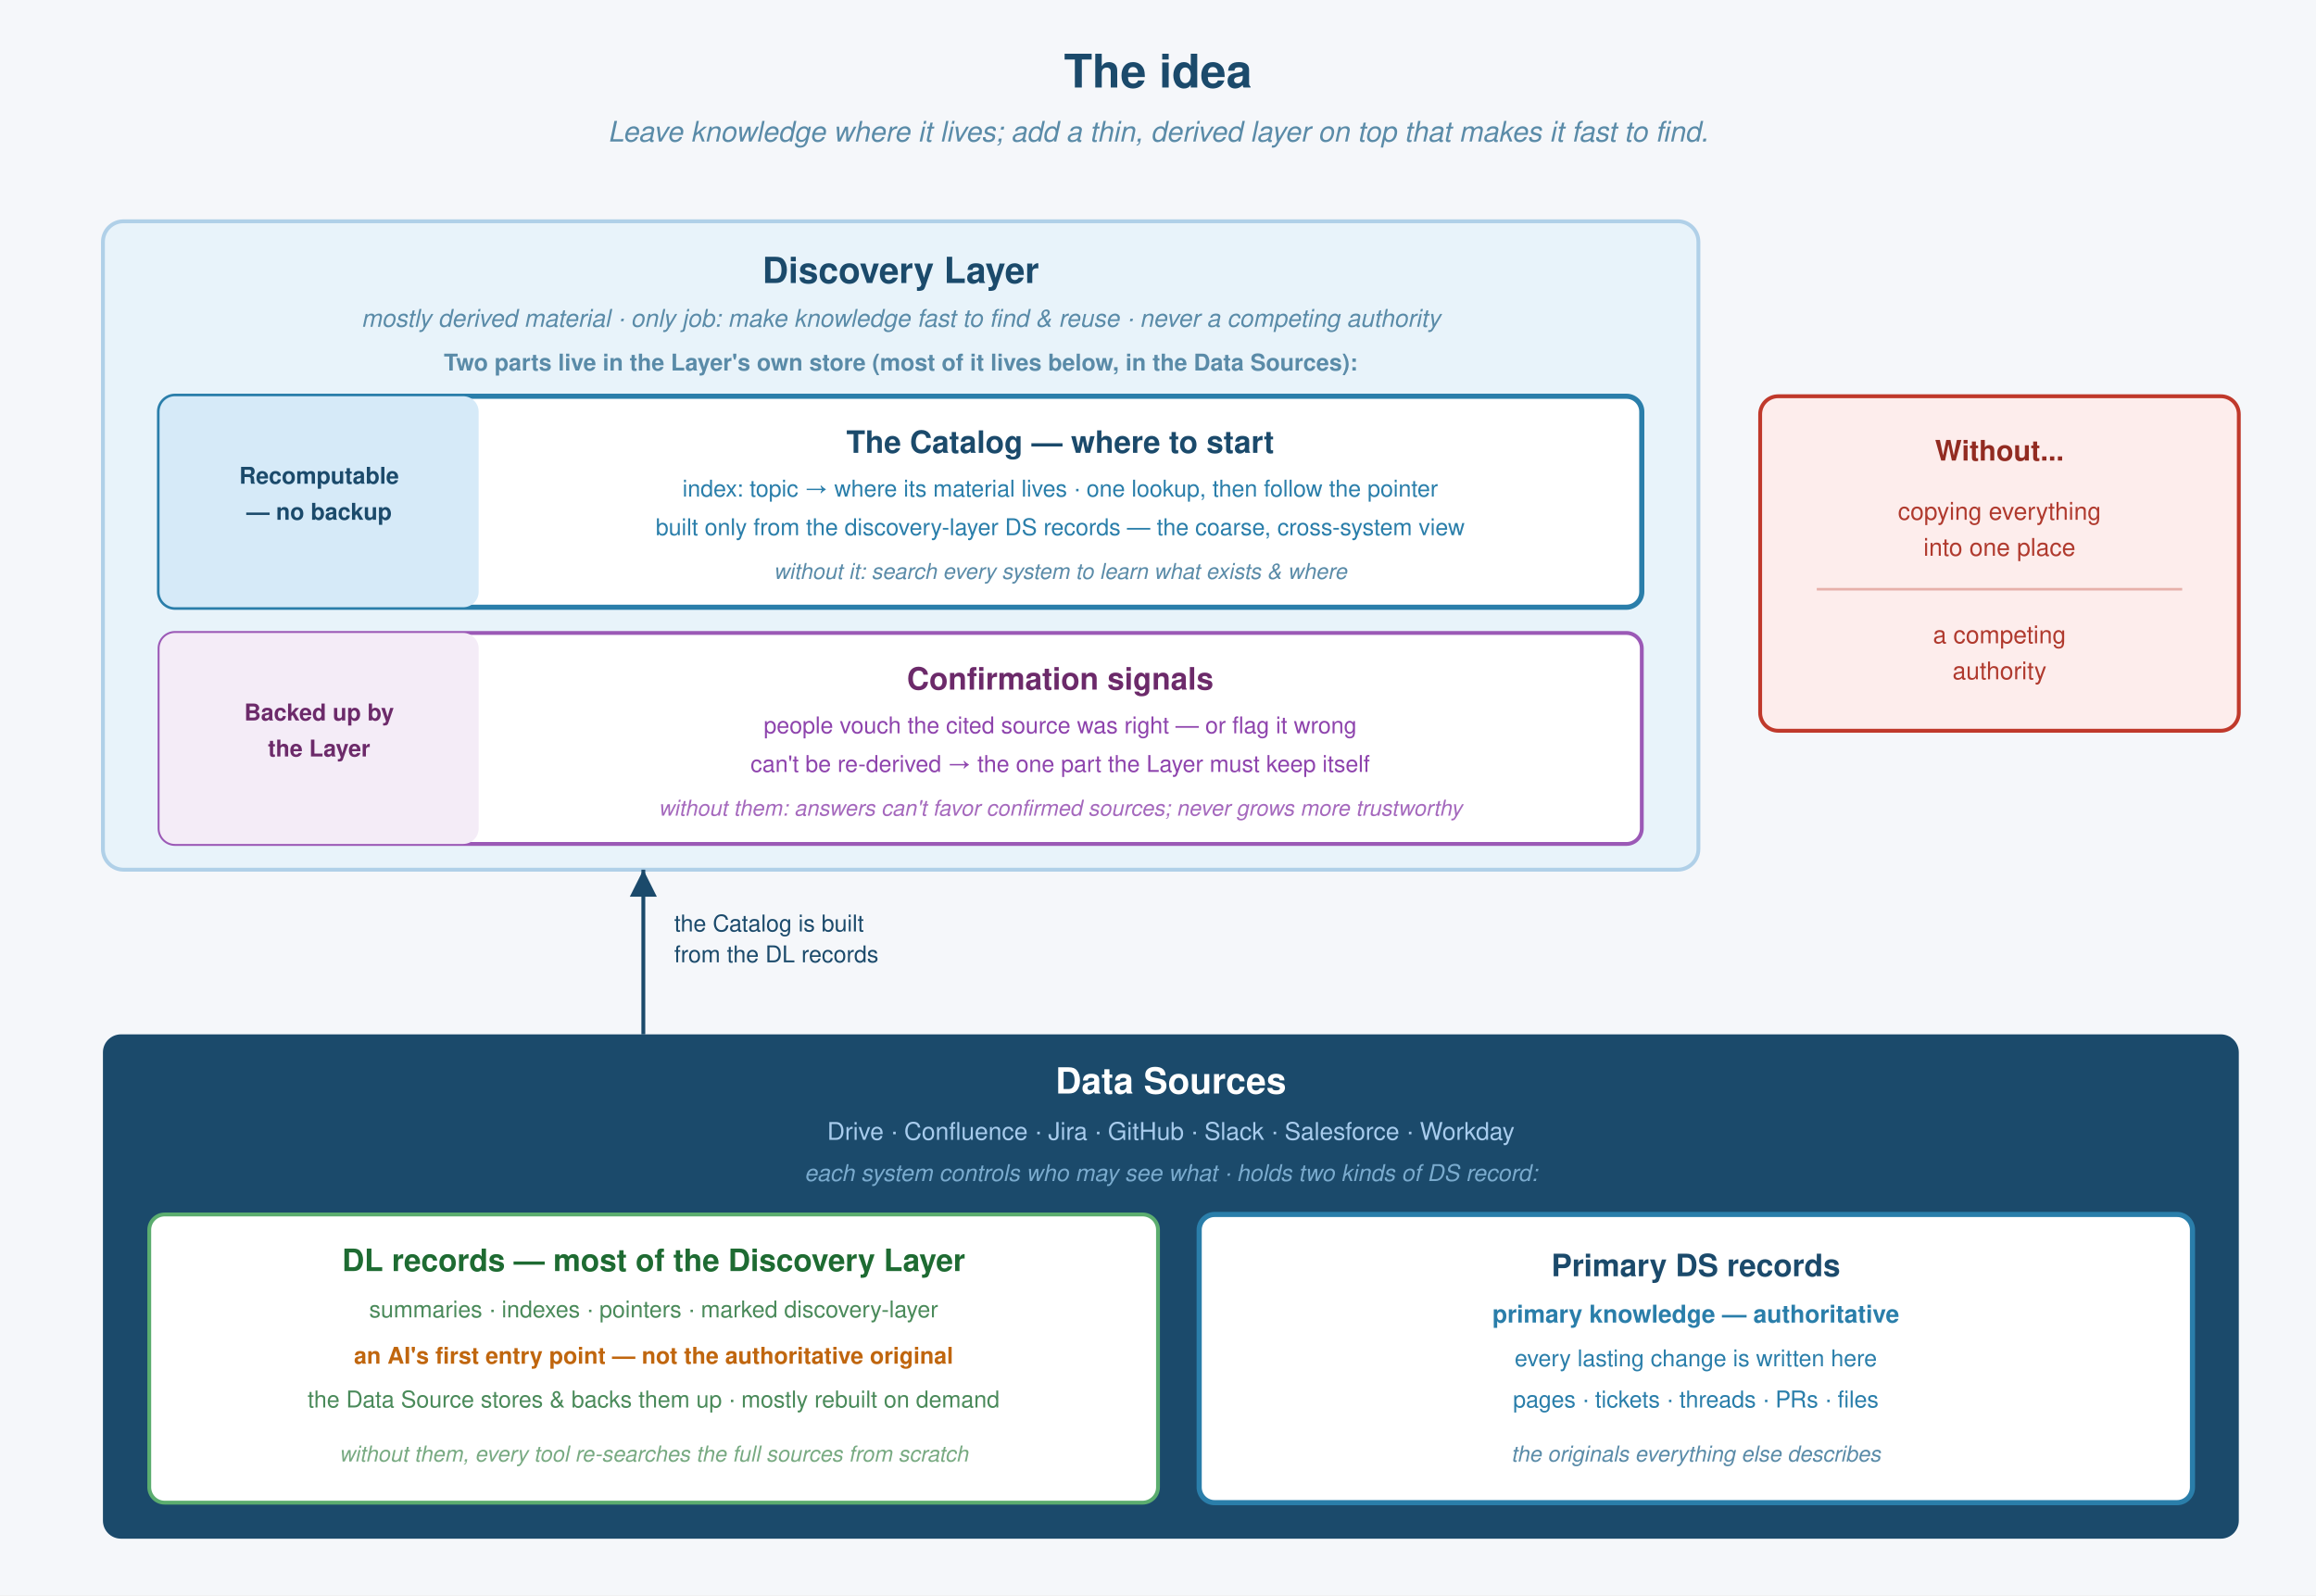
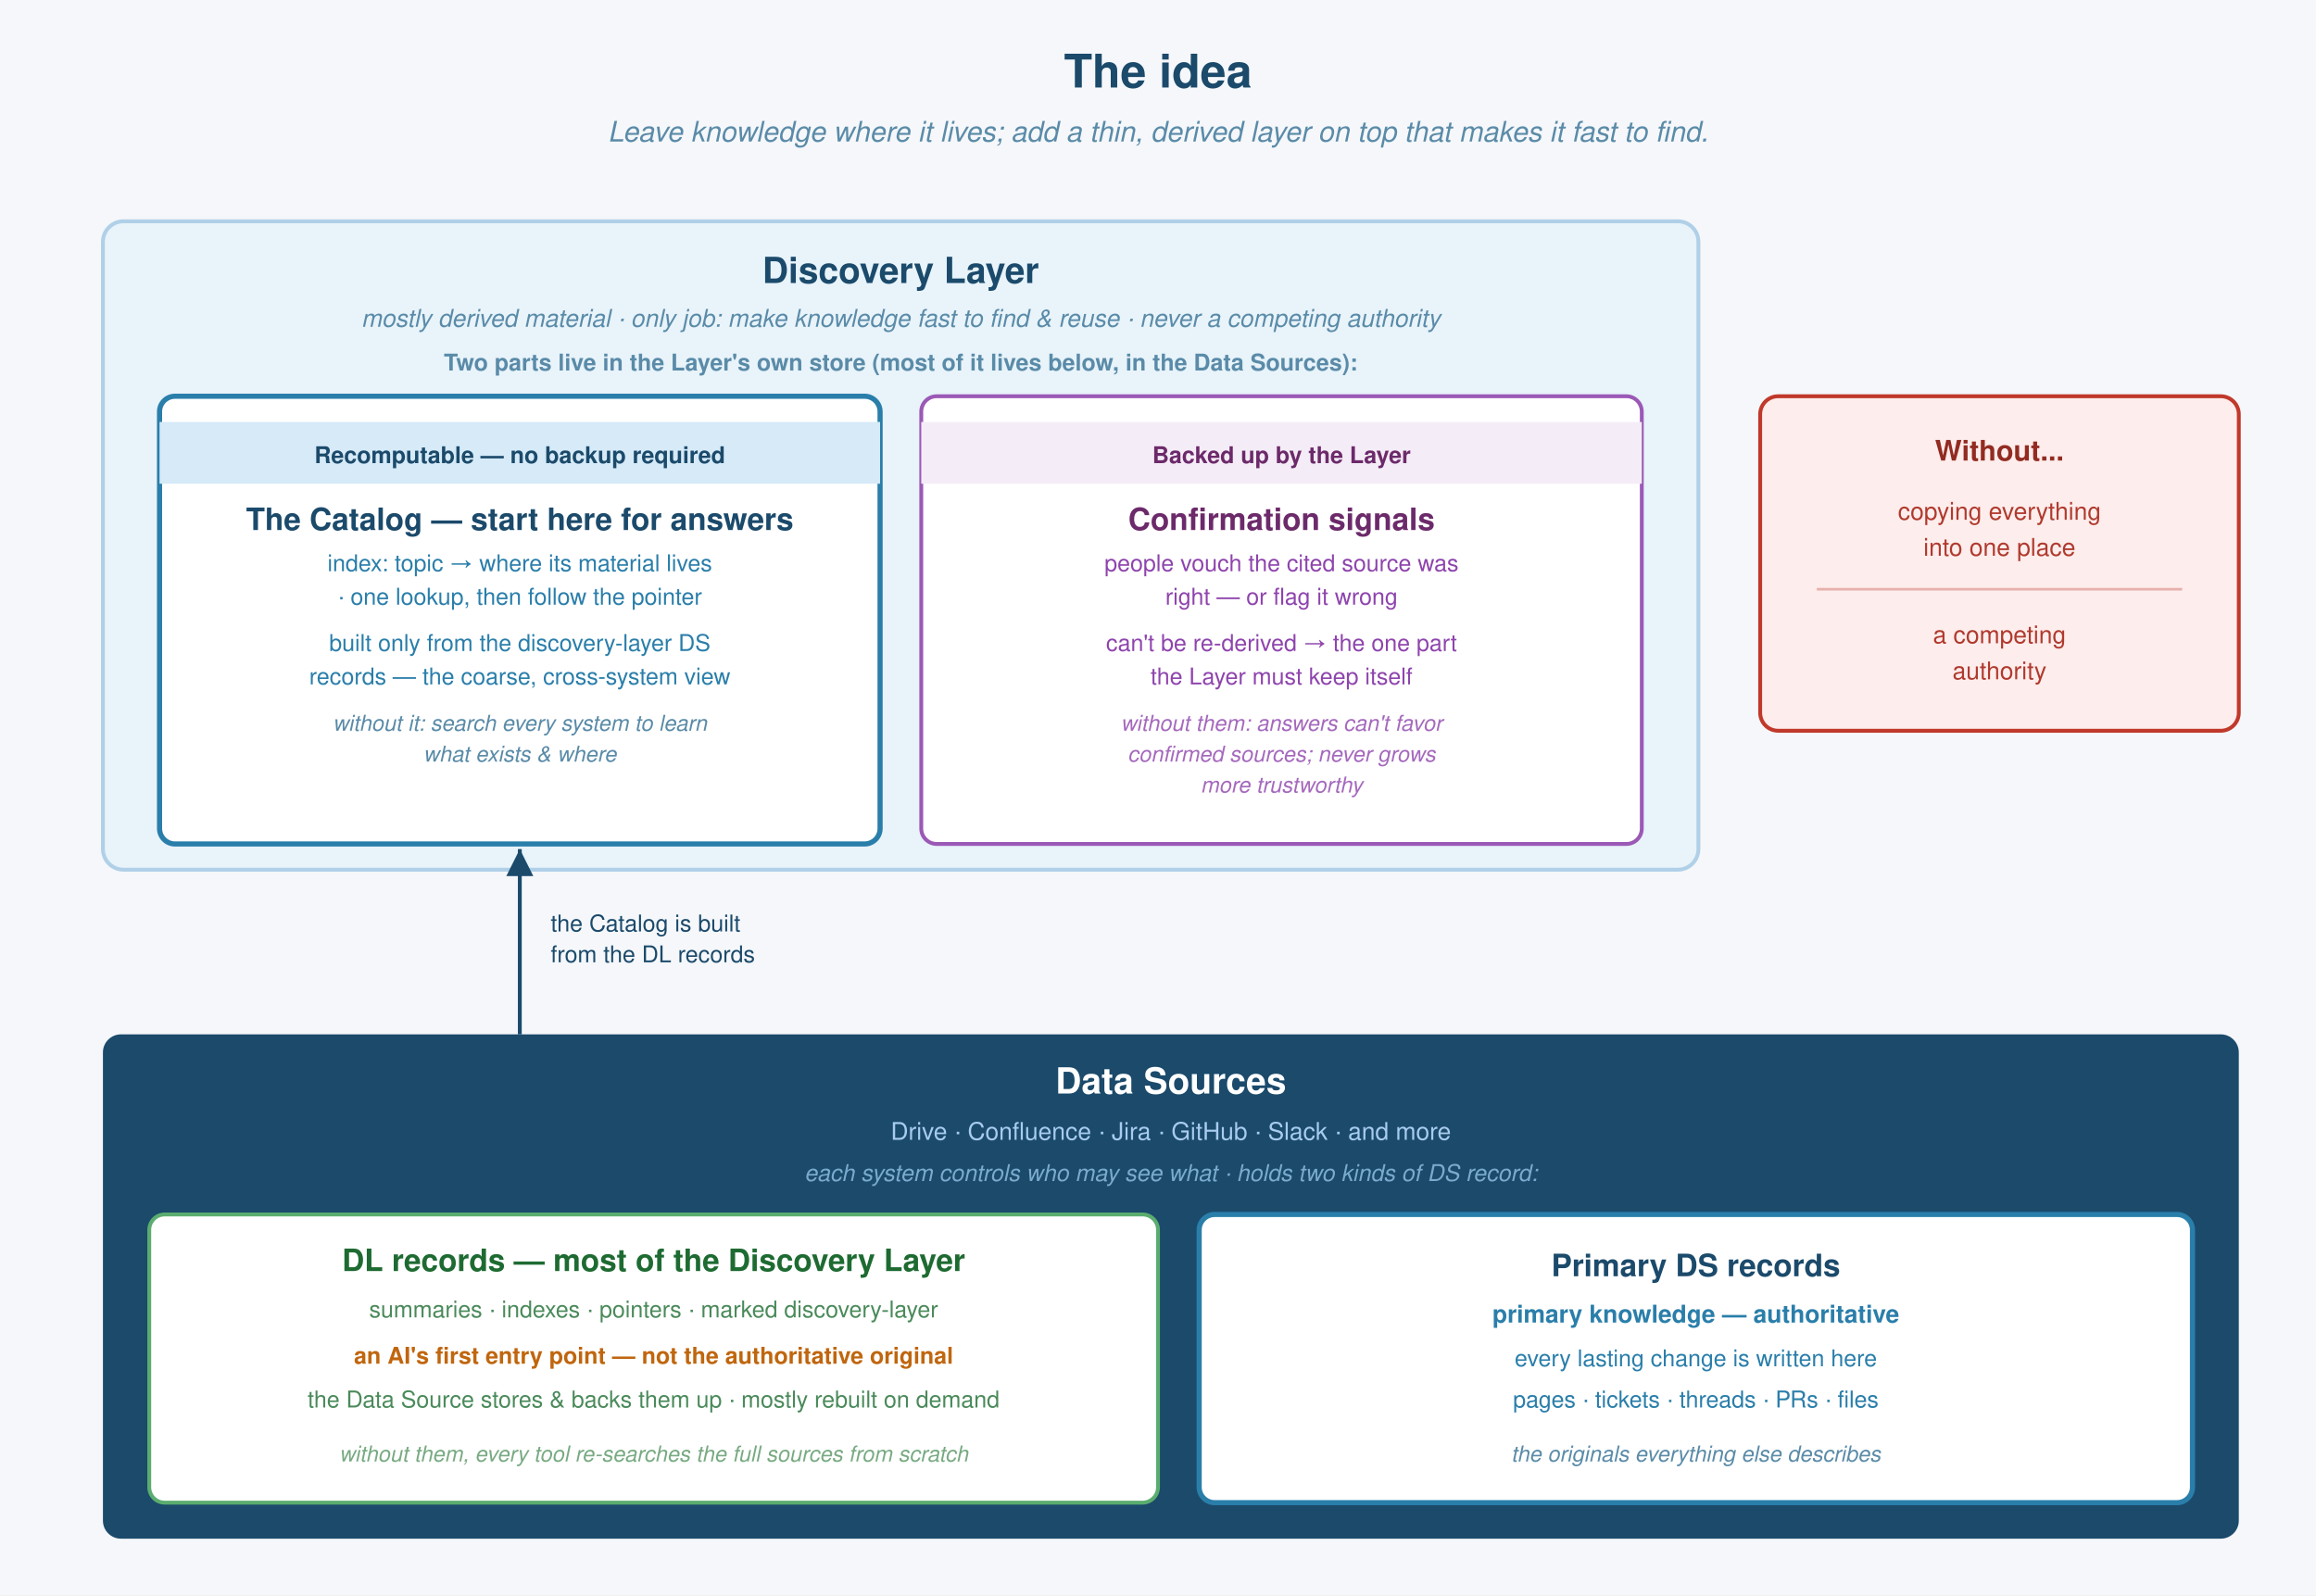
<svg xmlns="http://www.w3.org/2000/svg" width="900" height="620" viewBox="0 0 900 620" role="img" font-family="'Segoe UI', Helvetica, Arial, sans-serif">
  <defs>
    <marker id="aDark" markerWidth="7" markerHeight="7" refX="7" refY="3.5" orient="auto">
      <path d="M0,0 L7,3.5 L0,7 Z" fill="#1B4A6B" />
    </marker>
  </defs>
  <rect width="900" height="620" fill="#F5F7FA" />
  <text x="450" y="34" text-anchor="middle" font-size="18" font-weight="700" fill="#1B4A6B">The idea</text>
  <text x="450" y="55" text-anchor="middle" font-size="11" font-style="italic" fill="#5A8BA8">Leave knowledge where it lives; add a thin, derived layer on top that makes it fast to find.</text>
  <rect x="40" y="86" width="620" height="252" rx="8" fill="#E8F3FA" stroke="#B0D0E8" stroke-width="1.5" />
  <text x="350" y="110" text-anchor="middle" font-size="14" font-weight="700" fill="#1B4A6B">Discovery Layer</text>
  <text x="350" y="127" text-anchor="middle" font-size="9.5" font-style="italic" fill="#5A8BA8">mostly derived material · only job: make knowledge fast to find &amp; reuse · never a competing authority</text>
  <text x="350" y="144" text-anchor="middle" font-size="9" font-weight="700" fill="#5A8BA8">Two parts live in the Layer's own store (most of it lives below, in the Data Sources):</text>
-   <rect x="62" y="154" width="576" height="82" rx="6" fill="#FFFFFF" stroke="#2A7EAA" stroke-width="2" />
-   <rect x="62" y="154" width="124" height="82" rx="6" fill="#D6EAF8" />
-   <text x="124" y="188" text-anchor="middle" font-size="9" font-weight="700" fill="#1B4A6B">Recomputable</text>
-   <text x="124" y="202" text-anchor="middle" font-size="9" font-weight="700" fill="#1B4A6B">— no backup</text>
-   <text x="412" y="176" text-anchor="middle" font-size="12" font-weight="700" fill="#1B4A6B">The Catalog  —  where to start</text>
-   <text x="412" y="193" text-anchor="middle" font-size="9" fill="#2A7EAA">index: topic → where its material lives · one lookup, then follow the pointer</text>
-   <text x="412" y="208" text-anchor="middle" font-size="9" fill="#2A7EAA">built only from the discovery-layer DS records — the coarse, cross-system view</text>
-   <text x="412" y="225" text-anchor="middle" font-size="8.5" font-style="italic" fill="#5A8BA8">without it: search every system to learn what exists &amp; where</text>
-   <rect x="62" y="246" width="576" height="82" rx="6" fill="#FFFFFF" stroke="#9B59B6" stroke-width="1.5" />
-   <rect x="62" y="246" width="124" height="82" rx="6" fill="#F4ECF7" />
-   <text x="124" y="280" text-anchor="middle" font-size="9" font-weight="700" fill="#6C2A6A">Backed up by</text>
-   <text x="124" y="294" text-anchor="middle" font-size="9" font-weight="700" fill="#6C2A6A">the Layer</text>
-   <text x="412" y="268" text-anchor="middle" font-size="12" font-weight="700" fill="#6C2A6A">Confirmation signals</text>
-   <text x="412" y="285" text-anchor="middle" font-size="9" fill="#8E44AD">people vouch the cited source was right — or flag it wrong</text>
-   <text x="412" y="300" text-anchor="middle" font-size="9" fill="#8E44AD">can't be re-derived → the one part the Layer must keep itself</text>
-   <text x="412" y="317" text-anchor="middle" font-size="8.5" font-style="italic" fill="#A569BD">without them: answers can't favor confirmed sources; never grows more trustworthy</text>
+   <rect x="62" y="154" width="280" height="174" rx="6" fill="#FFFFFF" stroke="#2A7EAA" stroke-width="2" />
+   <rect x="62" y="164" width="280" height="24" fill="#D6EAF8" />
+   <text x="202" y="180" text-anchor="middle" font-size="9" font-weight="700" fill="#1B4A6B">Recomputable — no backup required</text>
+   <text x="202" y="206" text-anchor="middle" font-size="12" font-weight="700" fill="#1B4A6B">The Catalog — start here for answers</text>
+   <text x="202" y="222" text-anchor="middle" font-size="9" fill="#2A7EAA">index: topic → where its material lives</text>
+   <text x="202" y="235" text-anchor="middle" font-size="9" fill="#2A7EAA">· one lookup, then follow the pointer</text>
+   <text x="202" y="253" text-anchor="middle" font-size="9" fill="#2A7EAA">built only from the discovery-layer DS</text>
+   <text x="202" y="266" text-anchor="middle" font-size="9" fill="#2A7EAA">records — the coarse, cross-system view</text>
+   <text x="202" y="284" text-anchor="middle" font-size="8.5" font-style="italic" fill="#5A8BA8">without it: search every system to learn</text>
+   <text x="202" y="296" text-anchor="middle" font-size="8.5" font-style="italic" fill="#5A8BA8">what exists &amp; where</text>
+   <rect x="358" y="154" width="280" height="174" rx="6" fill="#FFFFFF" stroke="#9B59B6" stroke-width="1.5" />
+   <rect x="358" y="164" width="280" height="24" fill="#F4ECF7" />
+   <text x="498" y="180" text-anchor="middle" font-size="9" font-weight="700" fill="#6C2A6A">Backed up by the Layer</text>
+   <text x="498" y="206" text-anchor="middle" font-size="12" font-weight="700" fill="#6C2A6A">Confirmation signals</text>
+   <text x="498" y="222" text-anchor="middle" font-size="9" fill="#8E44AD">people vouch the cited source was</text>
+   <text x="498" y="235" text-anchor="middle" font-size="9" fill="#8E44AD">right — or flag it wrong</text>
+   <text x="498" y="253" text-anchor="middle" font-size="9" fill="#8E44AD">can't be re-derived → the one part</text>
+   <text x="498" y="266" text-anchor="middle" font-size="9" fill="#8E44AD">the Layer must keep itself</text>
+   <text x="498" y="284" text-anchor="middle" font-size="8.5" font-style="italic" fill="#A569BD">without them: answers can't favor</text>
+   <text x="498" y="296" text-anchor="middle" font-size="8.5" font-style="italic" fill="#A569BD">confirmed sources; never grows</text>
+   <text x="498" y="308" text-anchor="middle" font-size="8.5" font-style="italic" fill="#A569BD">more trustworthy</text>
  <rect x="684" y="154" width="186" height="130" rx="7" fill="#FDEDEC" stroke="#C0392B" stroke-width="1.5" />
  <text x="777" y="179" text-anchor="middle" font-size="11" font-weight="700" fill="#922B21">Without...</text>
  <text x="777" y="202" text-anchor="middle" font-size="9.5" fill="#B03A2E">copying everything</text>
  <text x="777" y="216" text-anchor="middle" font-size="9.5" fill="#B03A2E">into one place</text>
  <line x1="706" y1="229" x2="848" y2="229" stroke="#E6B0AA" stroke-width="1" />
  <text x="777" y="250" text-anchor="middle" font-size="9.5" fill="#B03A2E">a competing</text>
  <text x="777" y="264" text-anchor="middle" font-size="9.5" fill="#B03A2E">authority</text>
-   <line x1="250" y1="402" x2="250" y2="338" stroke="#1B4A6B" stroke-width="1.5" marker-end="url(#aDark)" />
-   <text x="262" y="362" font-size="9" fill="#1B4A6B">the Catalog is built</text>
-   <text x="262" y="374" font-size="9" fill="#1B4A6B">from the DL records</text>
+   <line x1="202" y1="402" x2="202" y2="330" stroke="#1B4A6B" stroke-width="1.5" marker-end="url(#aDark)" />
+   <text x="214" y="362" font-size="9" fill="#1B4A6B">the Catalog is built</text>
+   <text x="214" y="374" font-size="9" fill="#1B4A6B">from the DL records</text>
  <rect x="40" y="402" width="830" height="196" rx="7" fill="#1B4A6B" />
  <text x="455" y="425" text-anchor="middle" font-size="14" font-weight="700" fill="#FFFFFF">Data Sources</text>
-   <text x="455" y="443" text-anchor="middle" font-size="9.5" fill="#A8CCED">Drive · Confluence · Jira · GitHub · Slack · Salesforce · Workday</text>
+   <text x="455" y="443" text-anchor="middle" font-size="9.5" fill="#A8CCED">Drive · Confluence · Jira · GitHub · Slack · and more</text>
  <text x="455" y="459" text-anchor="middle" font-size="9" font-style="italic" fill="#7AABCE">each system controls who may see what · holds two kinds of DS record:</text>
  <rect x="58" y="472" width="392" height="112" rx="6" fill="#FFFFFF" stroke="#5BAD6F" stroke-width="1.5" />
  <text x="254" y="494" text-anchor="middle" font-size="12" font-weight="700" fill="#1E6B32">DL records  —  most of the Discovery Layer</text>
  <text x="254" y="512" text-anchor="middle" font-size="9" fill="#4A8A5A">summaries · indexes · pointers · marked discovery-layer</text>
  <text x="254" y="530" text-anchor="middle" font-size="9" font-weight="700" fill="#C0660E">an AI's first entry point — not the authoritative original</text>
  <text x="254" y="547" text-anchor="middle" font-size="9" fill="#4A8A5A">the Data Source stores &amp; backs them up · mostly rebuilt on demand</text>
  <text x="254" y="568" text-anchor="middle" font-size="8.5" font-style="italic" fill="#78AA82">without them, every tool re-searches the full sources from scratch</text>
  <rect x="466" y="472" width="386" height="112" rx="6" fill="#FFFFFF" stroke="#2A7EAA" stroke-width="2" />
  <text x="659" y="496" text-anchor="middle" font-size="12" font-weight="700" fill="#1B4A6B">Primary DS records</text>
  <text x="659" y="514" text-anchor="middle" font-size="9.5" font-weight="700" fill="#2A7EAA">primary knowledge — authoritative</text>
  <text x="659" y="531" text-anchor="middle" font-size="9" fill="#2A7EAA">every lasting change is written here</text>
  <text x="659" y="547" text-anchor="middle" font-size="9" fill="#2A7EAA">pages · tickets · threads · PRs · files</text>
  <text x="659" y="568" text-anchor="middle" font-size="8.5" font-style="italic" fill="#5A8BA8">the originals everything else describes</text>
</svg>
